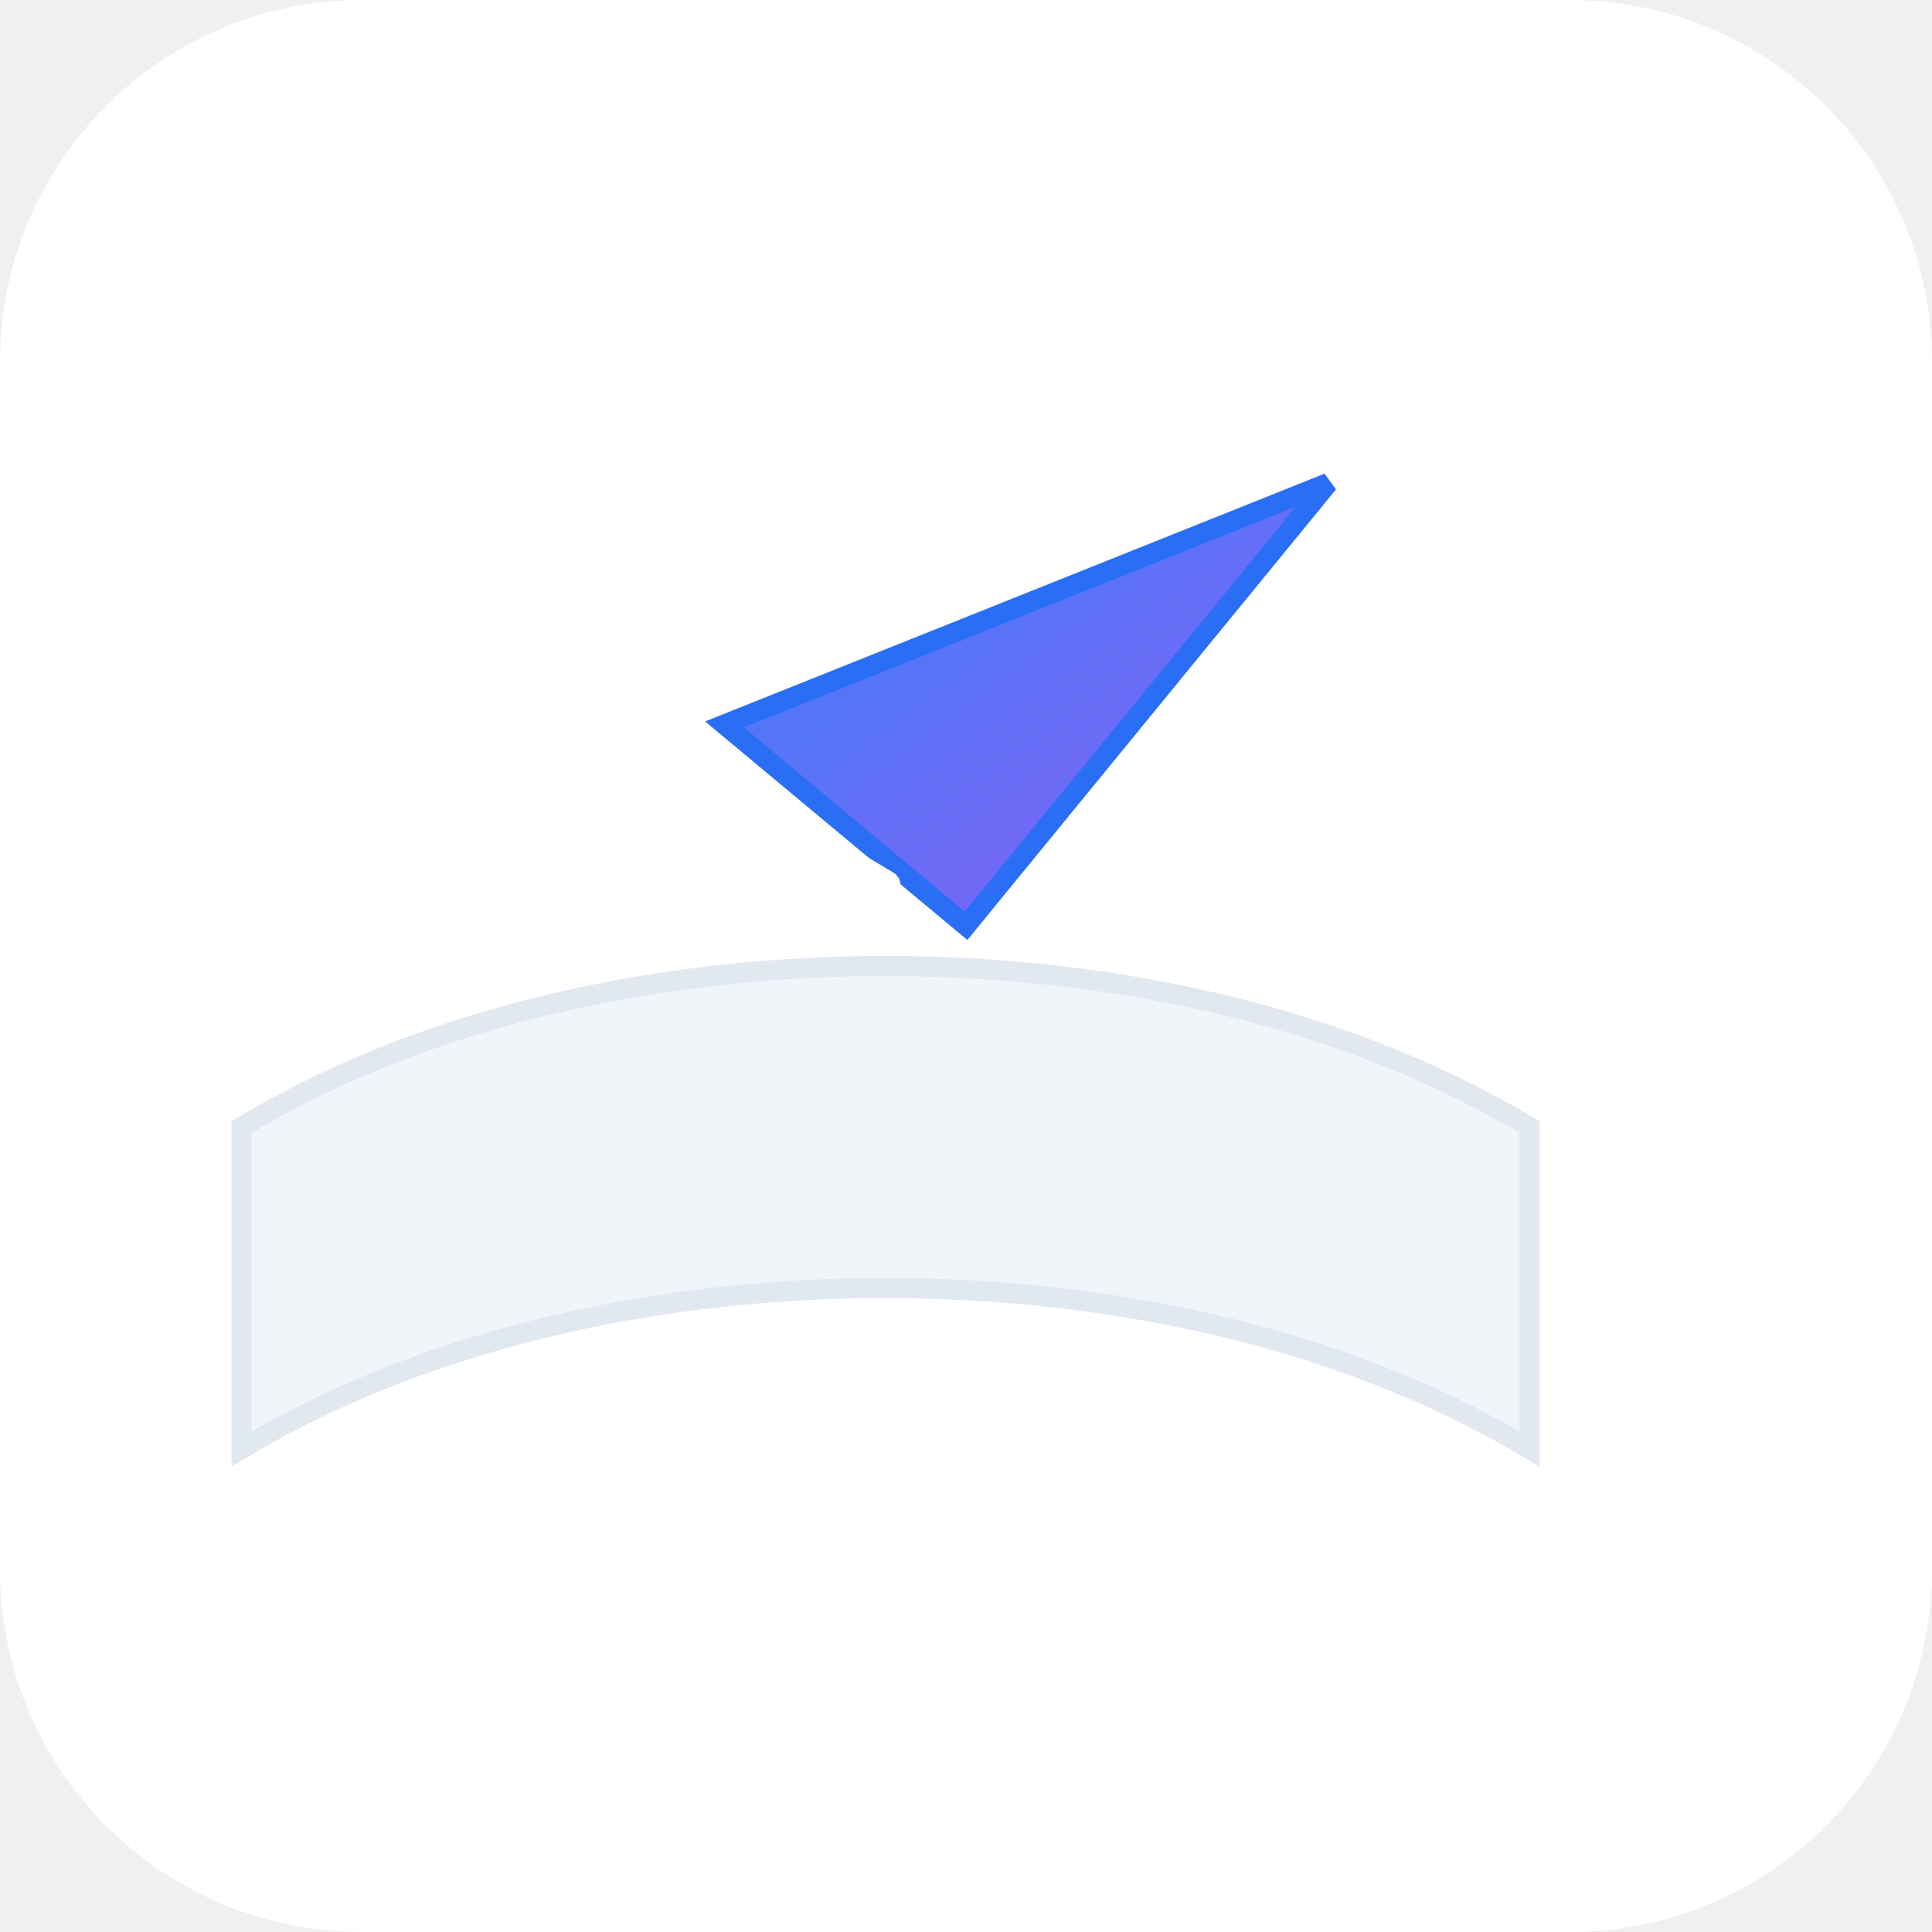
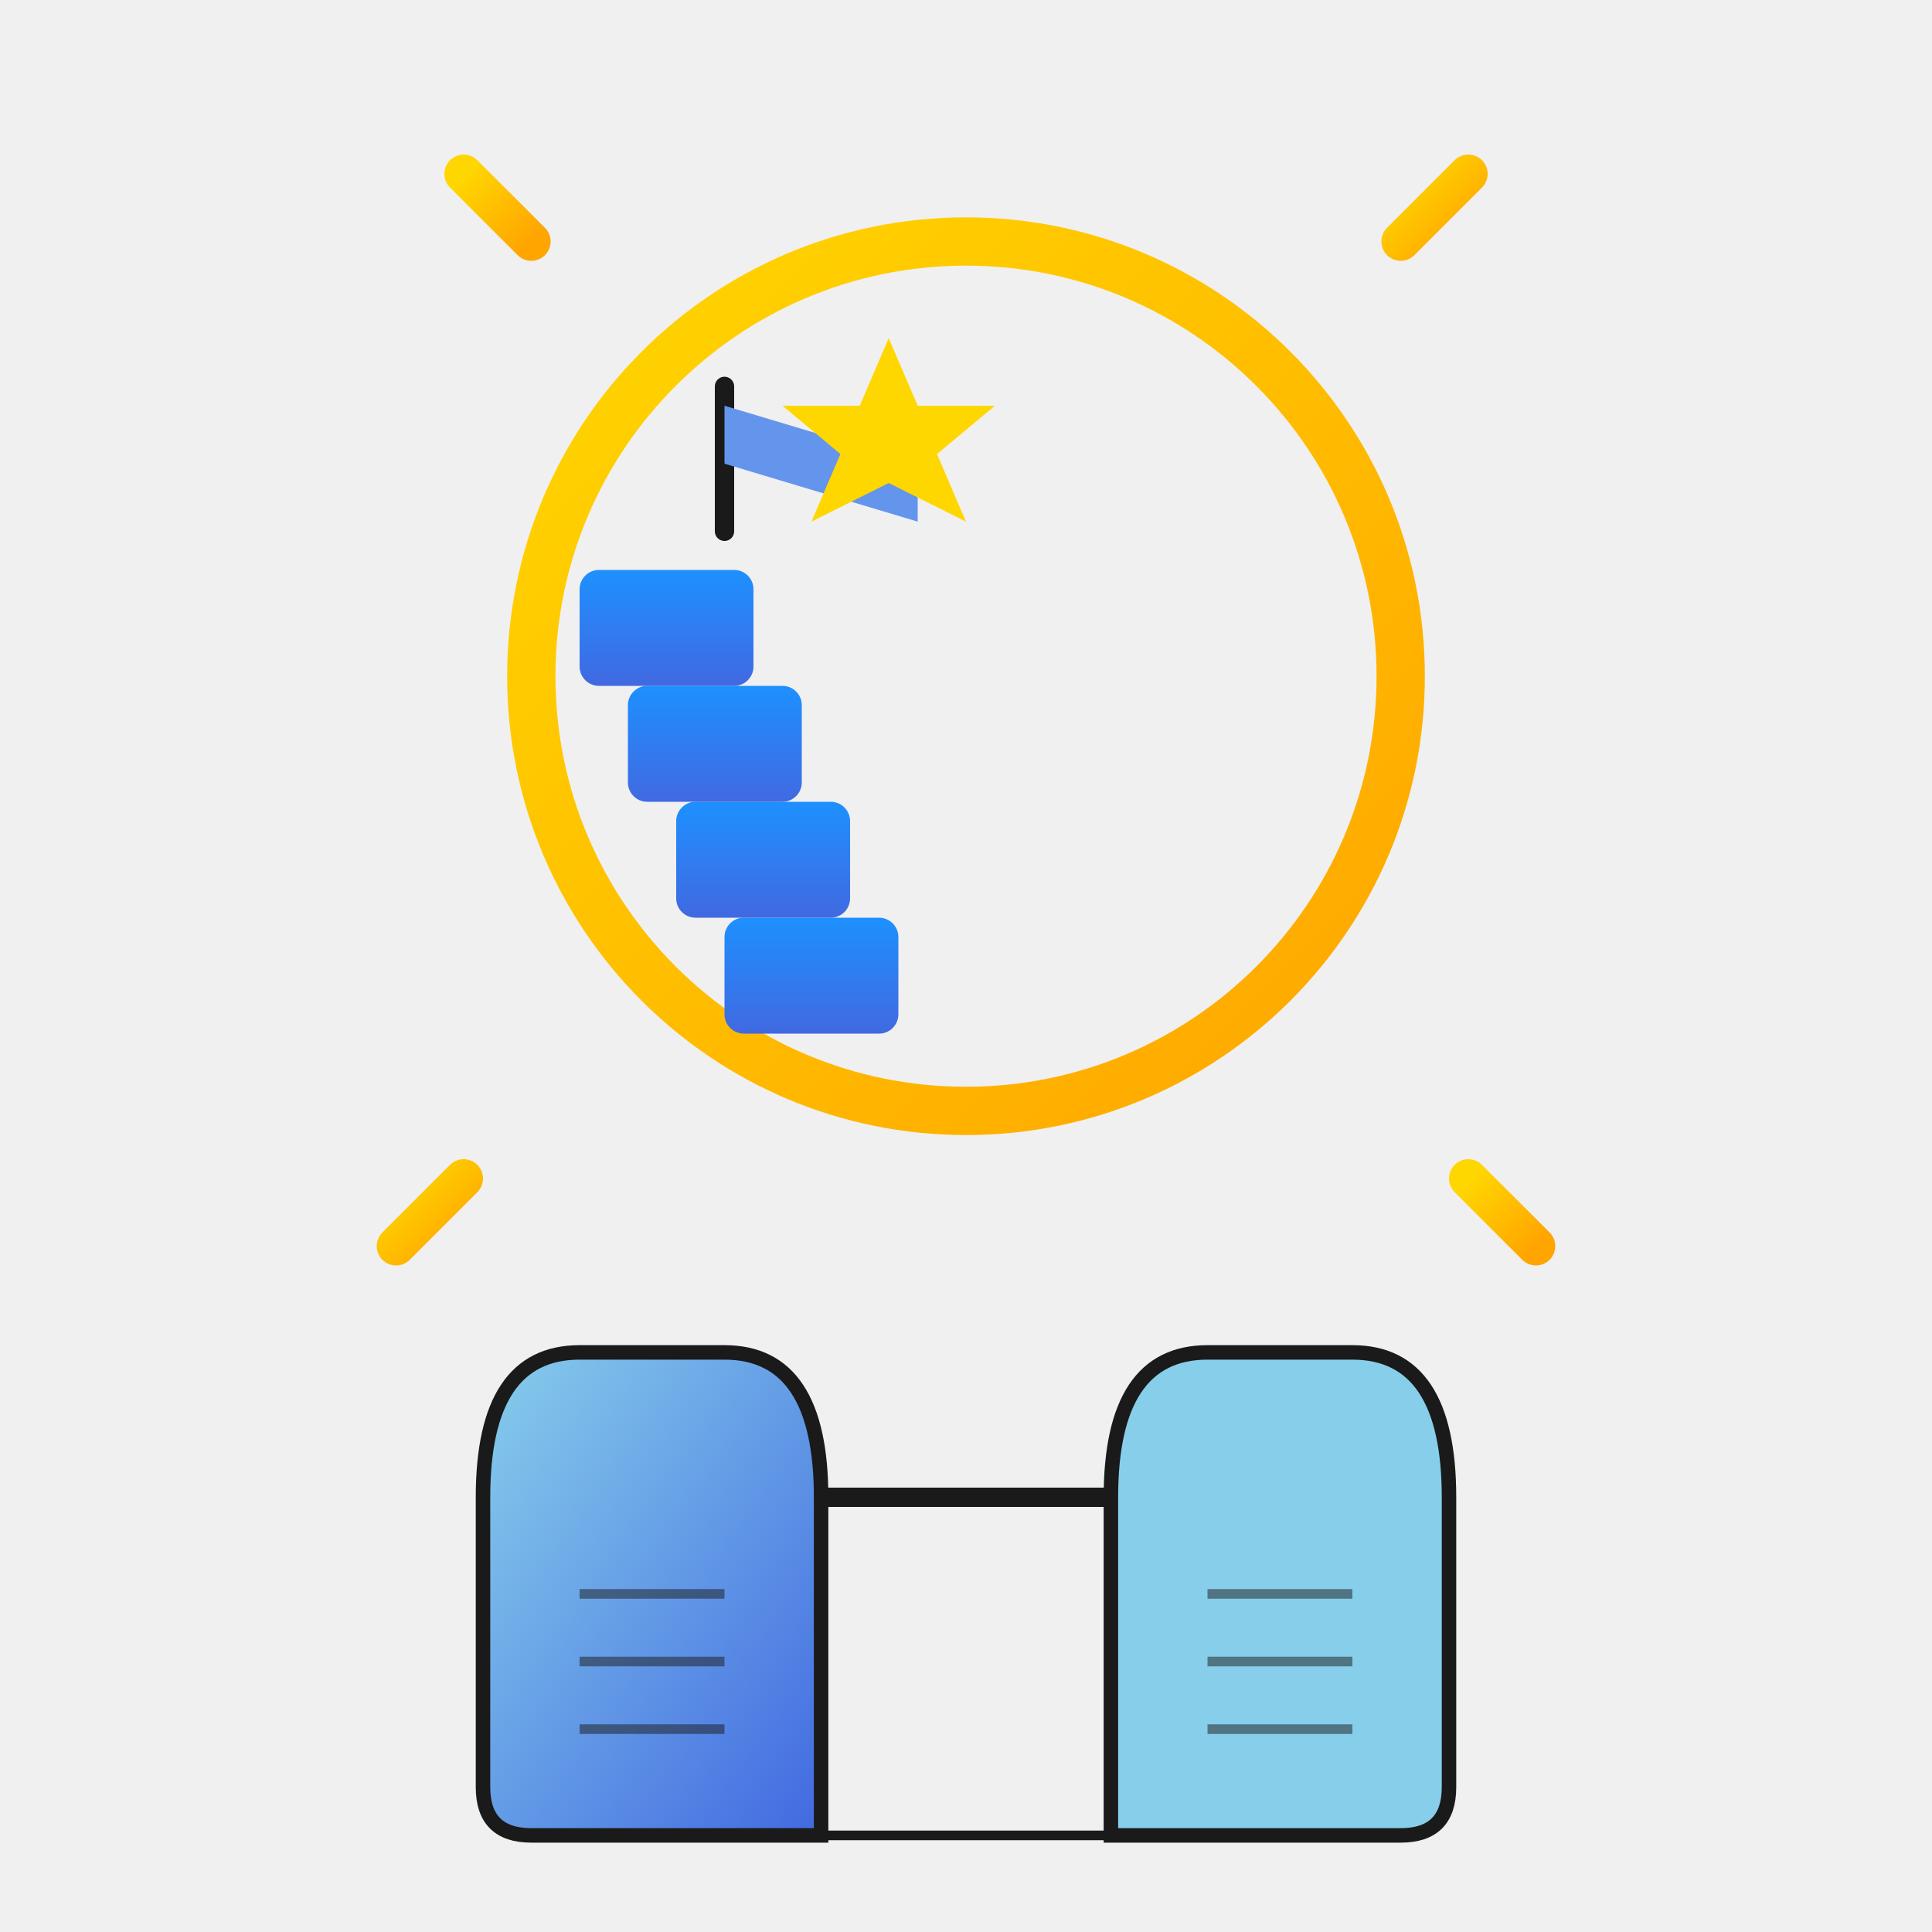
- <svg xmlns="http://www.w3.org/2000/svg" viewBox="0 0 96 96" width="96" height="96" aria-hidden="true">
+ <svg xmlns="http://www.w3.org/2000/svg" viewBox="0 0 200 200">
  <defs>
-     <linearGradient id="c2" x1="0" x2="1" y1="0" y2="1">
-       <stop offset="0%" stop-color="#3b82f6" />
-       <stop offset="100%" stop-color="#8b5cf6" />
+     <linearGradient id="bulbGradient" x1="0%" y1="0%" x2="100%" y2="100%">
+       <stop offset="0%" style="stop-color:#FFD700;stop-opacity:1" />
+       <stop offset="100%" style="stop-color:#FFA500;stop-opacity:1" />
+     </linearGradient>
+     <linearGradient id="stairsGradient" x1="0%" y1="0%" x2="0%" y2="100%">
+       <stop offset="0%" style="stop-color:#1E90FF;stop-opacity:1" />
+       <stop offset="100%" style="stop-color:#4169E1;stop-opacity:1" />
+     </linearGradient>
+     <linearGradient id="bookGradient" x1="0%" y1="0%" x2="100%" y2="100%">
+       <stop offset="0%" style="stop-color:#87CEEB;stop-opacity:1" />
+       <stop offset="100%" style="stop-color:#4169E1;stop-opacity:1" />
    </linearGradient>
  </defs>
-   <rect width="96" height="96" rx="18" fill="#fff" />
-   <path d="M12 56c10-6 22-8 32-8s22 2 32 8v16c-10-6-22-8-32-8s-22 2-32 8V56z" fill="#f1f5f9" stroke="#e2e8f0" />
-   <path d="M36 36l30-12-18 22-12-10z" fill="url(#c2)" stroke="#2b6ef6" stroke-width="1" />
-   <path d="M34 38l10 6" stroke="#fff" stroke-width="1.5" stroke-linecap="round" />
+   <circle cx="100" cy="70" r="45" fill="none" stroke="url(#bulbGradient)" stroke-width="5" />
+   <g stroke="url(#bulbGradient)" stroke-width="4" stroke-linecap="round">
+     <line x1="100" y1="15" x2="100" y2="5" />
+     <line x1="100" y1="125" x2="100" y2="135" />
+     <line x1="45" y1="70" x2="35" y2="70" />
+     <line x1="155" y1="70" x2="165" y2="70" />
+     <line x1="55" y1="25" x2="48" y2="18" />
+     <line x1="152" y1="122" x2="159" y2="129" />
+     <line x1="145" y1="25" x2="152" y2="18" />
+     <line x1="48" y1="122" x2="41" y2="129" />
+   </g>
+   <g fill="url(#stairsGradient)">
+     <rect x="75" y="95" width="18" height="12" rx="2" />
+     <rect x="70" y="83" width="18" height="12" rx="2" />
+     <rect x="65" y="71" width="18" height="12" rx="2" />
+     <rect x="60" y="59" width="18" height="12" rx="2" />
+   </g>
+   <g>
+     <line x1="75" y1="55" x2="75" y2="40" stroke="#1a1a1a" stroke-width="2" stroke-linecap="round" />
+     <path d="M 75 42 L 95 48 L 95 54 L 75 48 Z" fill="#6495ED" />
+   </g>
+   <g fill="#FFD700">
+     <polygon points="92,35 95,42 103,42 97,47 100,54 92,50 84,54 87,47 81,42 89,42" />
+   </g>
+   <g>
+     <path d="M 60 140 Q 50 140 50 155 L 50 185 Q 50 190 55 190 L 85 190 L 85 155 Q 85 140 75 140 Z" fill="url(#bookGradient)" stroke="#1a1a1a" stroke-width="1.5" />
+     <path d="M 140 140 Q 150 140 150 155 L 150 185 Q 150 190 145 190 L 115 190 L 115 155 Q 115 140 125 140 Z" fill="#87CEEB" stroke="#1a1a1a" stroke-width="1.5" />
+     <line x1="85" y1="155" x2="115" y2="155" stroke="#1a1a1a" stroke-width="2" />
+     <line x1="85" y1="190" x2="115" y2="190" stroke="#1a1a1a" stroke-width="1" />
+     <line x1="60" y1="165" x2="75" y2="165" stroke="#1a1a1a" stroke-width="1" opacity="0.5" />
+     <line x1="60" y1="172" x2="75" y2="172" stroke="#1a1a1a" stroke-width="1" opacity="0.5" />
+     <line x1="60" y1="179" x2="75" y2="179" stroke="#1a1a1a" stroke-width="1" opacity="0.5" />
+     <line x1="125" y1="165" x2="140" y2="165" stroke="#1a1a1a" stroke-width="1" opacity="0.5" />
+     <line x1="125" y1="172" x2="140" y2="172" stroke="#1a1a1a" stroke-width="1" opacity="0.5" />
+     <line x1="125" y1="179" x2="140" y2="179" stroke="#1a1a1a" stroke-width="1" opacity="0.5" />
+   </g>
</svg>
